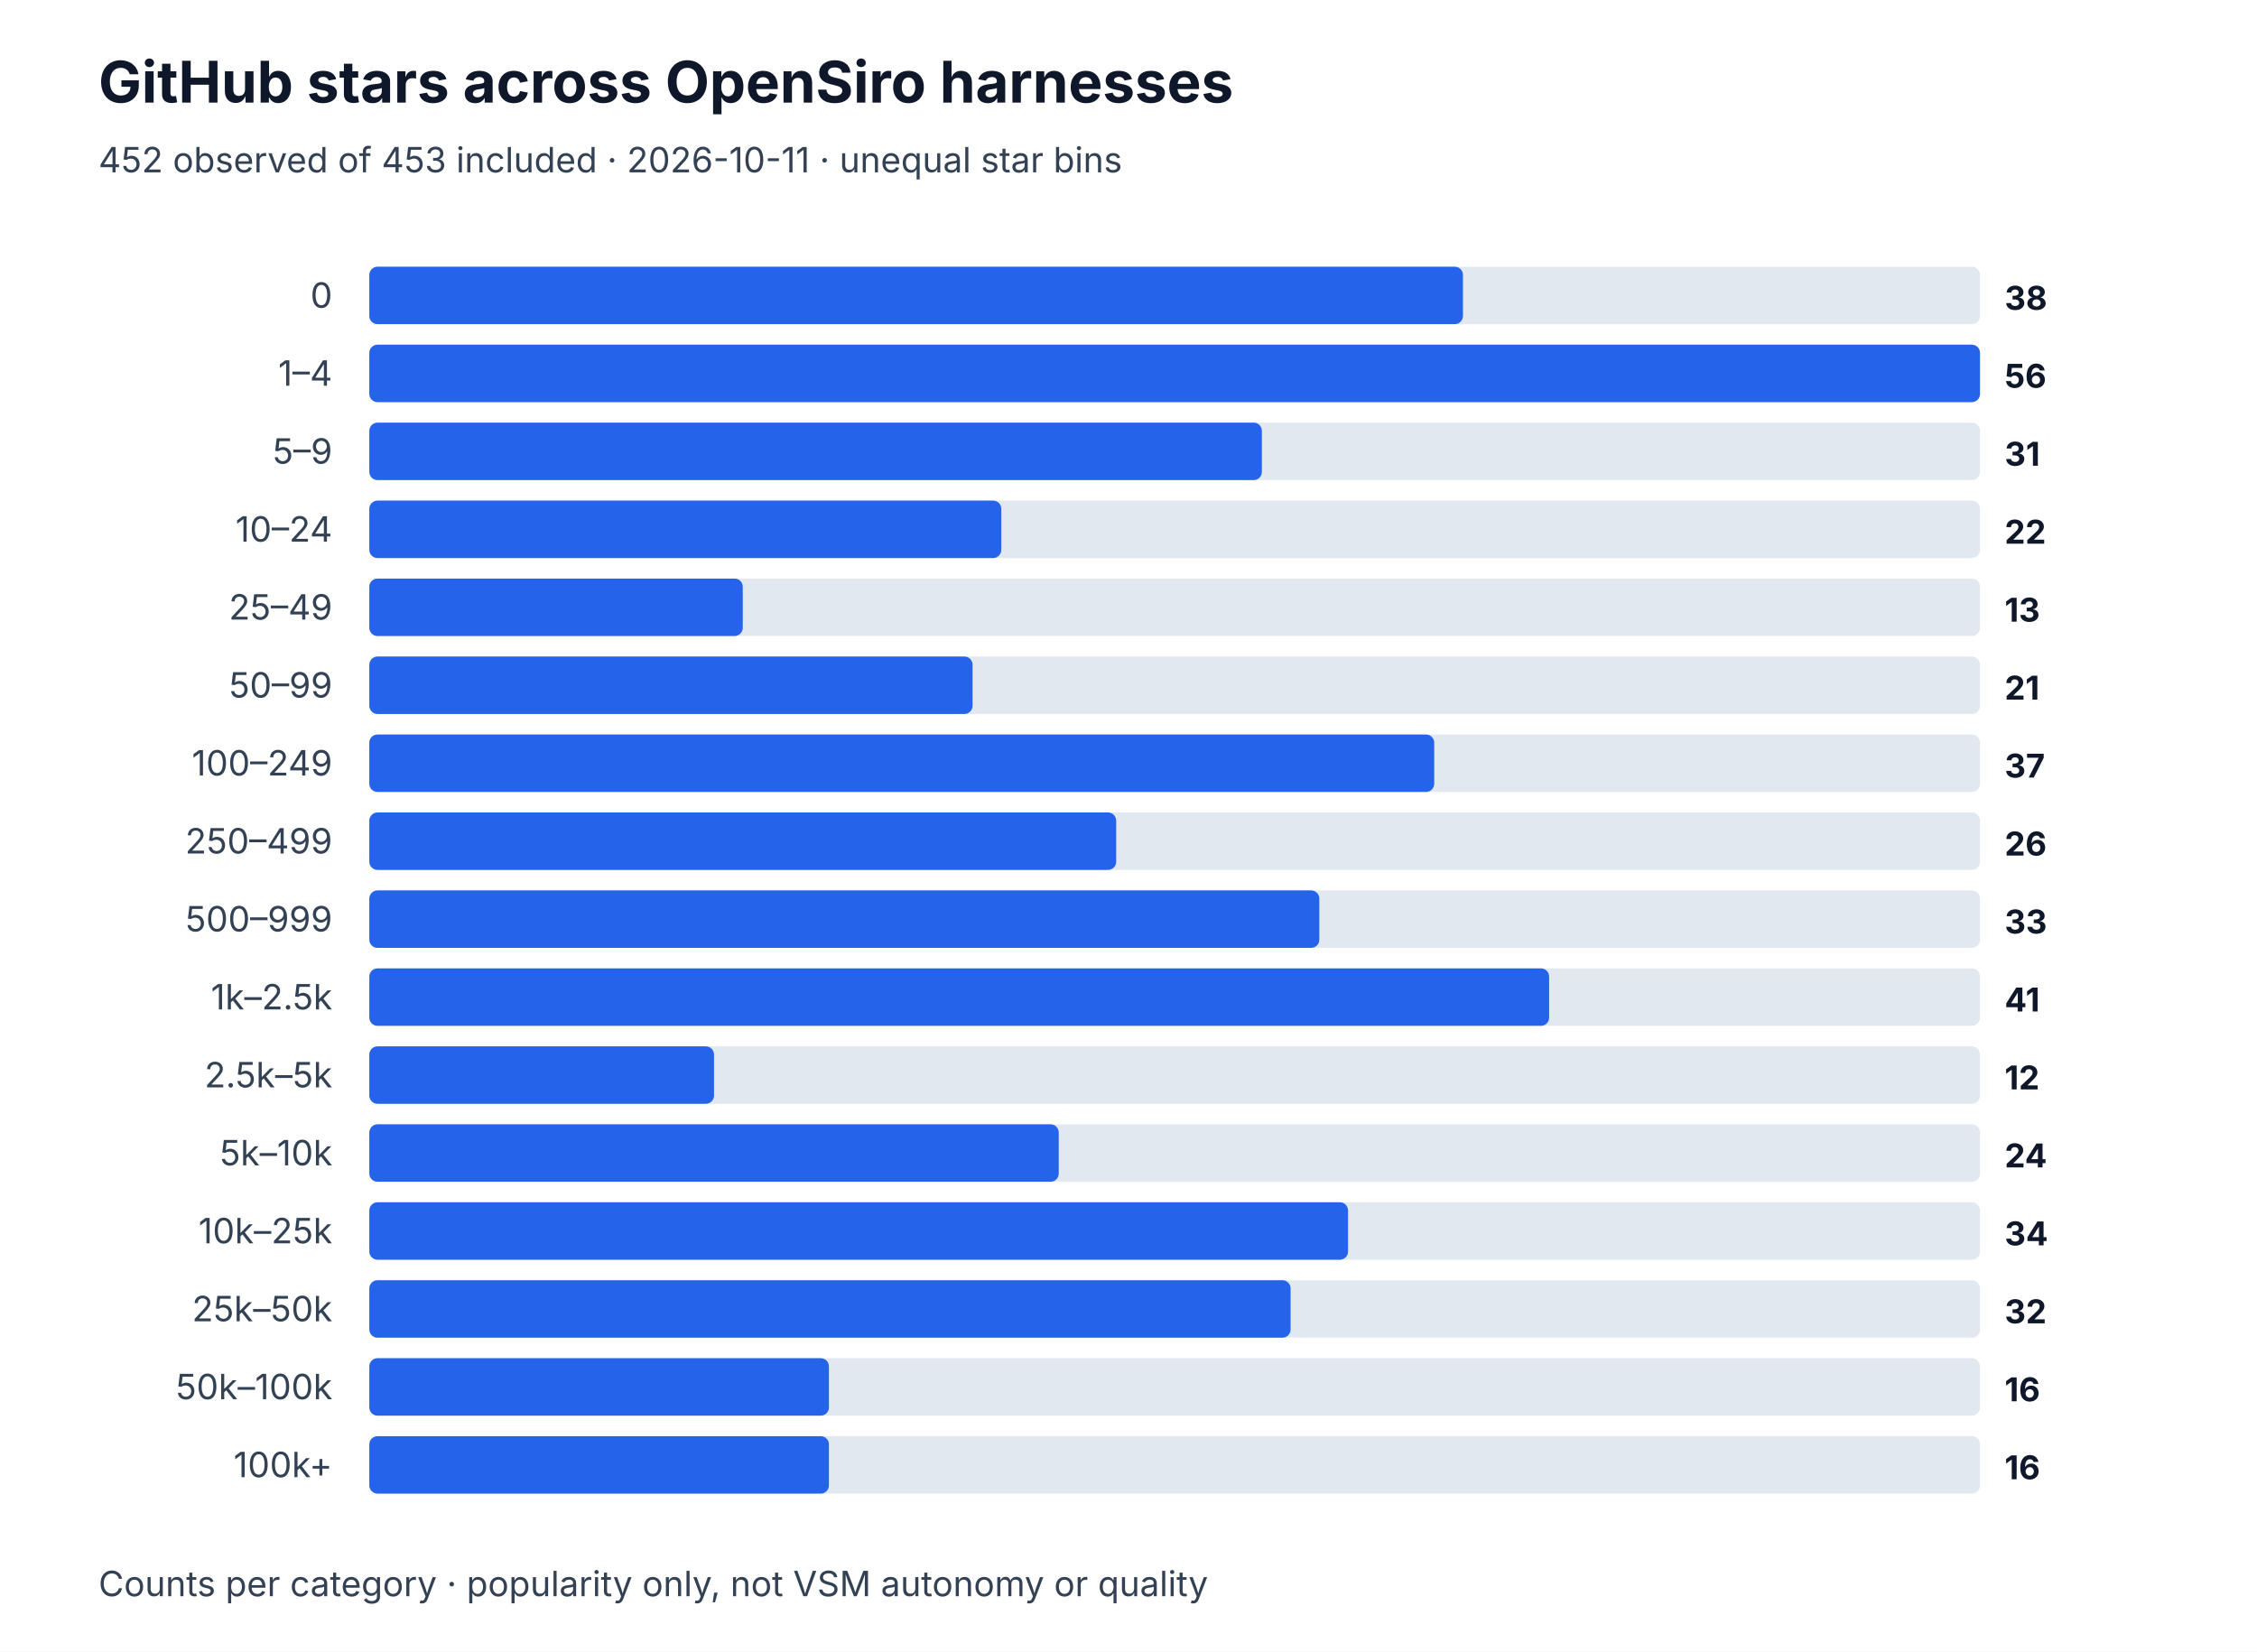
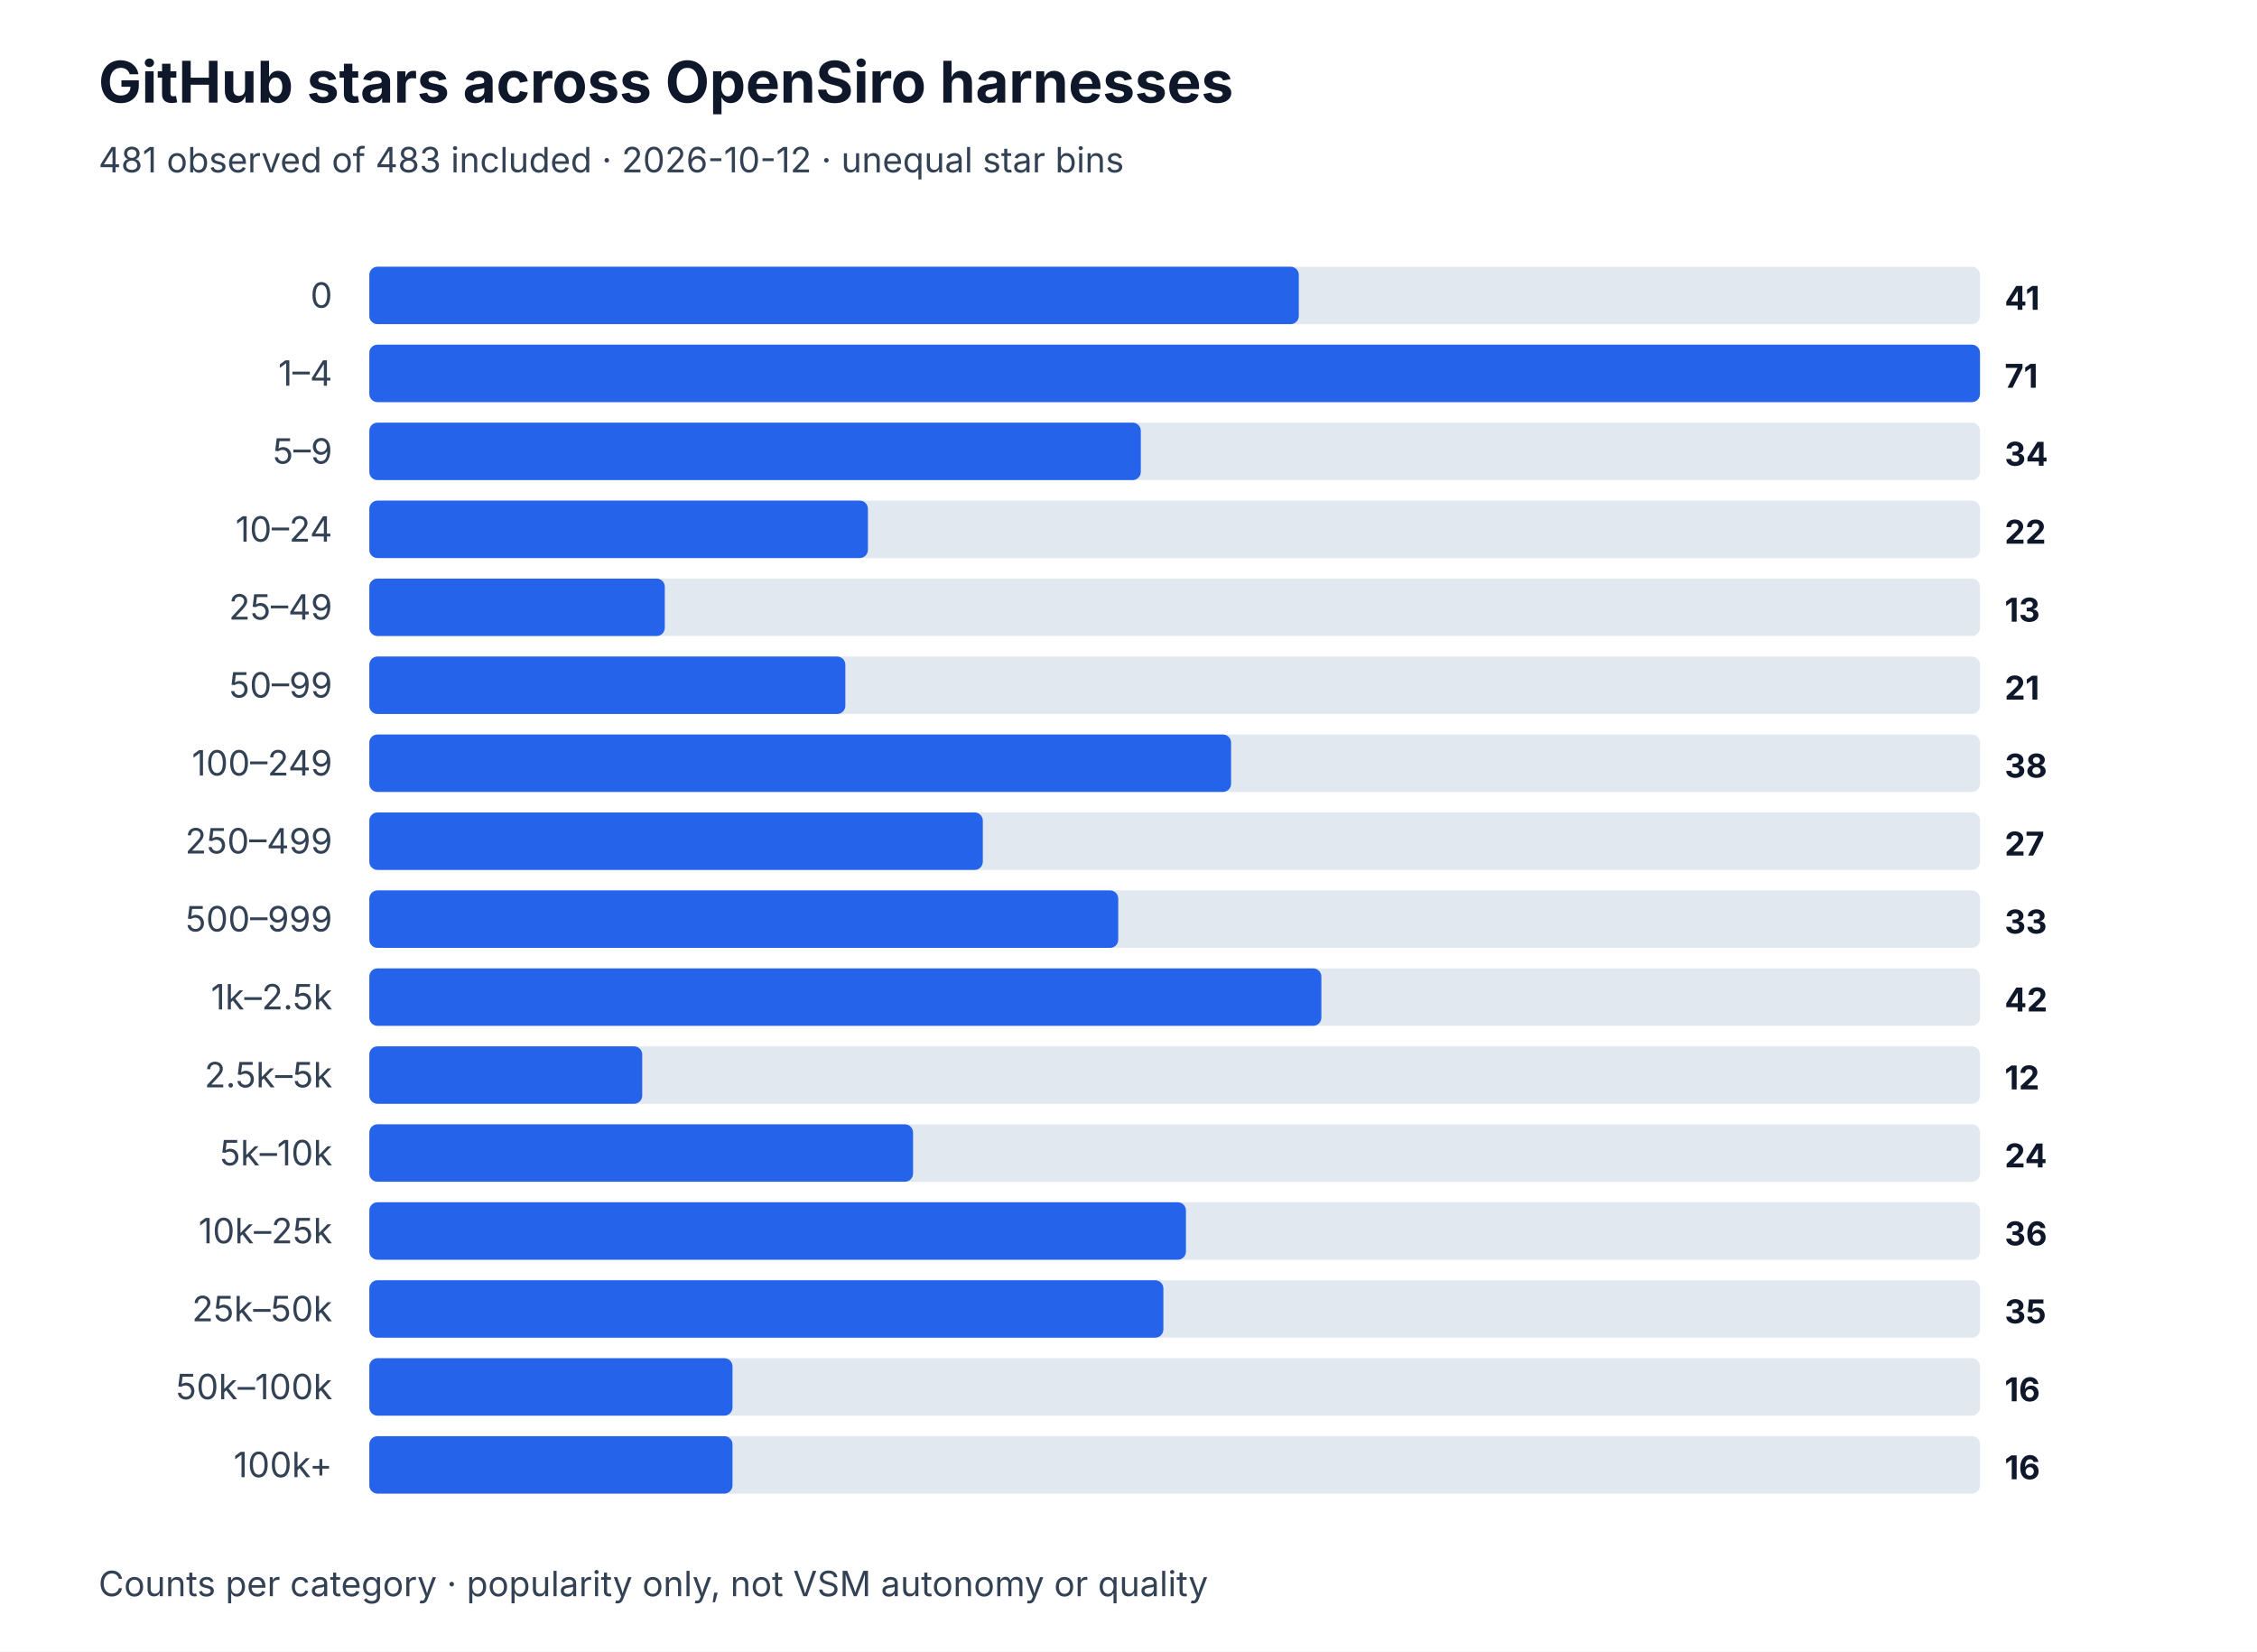
<svg xmlns="http://www.w3.org/2000/svg" viewBox="0 0 1100 805" role="img" aria-labelledby="title desc">
  <rect width="1100" height="805" fill="#ffffff" />
  <style>text{font-family:system-ui,-apple-system,Segoe UI,sans-serif} .axis{fill:#334155;font-size:17px} .value{fill:#0f172a;font-size:16px;font-weight:650}</style>
  <text x="48" y="50" fill="#0f172a" font-family="system-ui,-apple-system,Segoe UI,sans-serif" font-size="28" font-weight="700">GitHub stars across OpenSiro harnesses</text>
-   <text x="48" y="84" class="axis">452 observed of 453 included · 2026-10-11 · unequal star bins</text>
+   <text x="48" y="84" class="axis">481 observed of 483 included · 2026-10-12 · unequal star bins</text>
  <text class="axis" x="162" y="150" text-anchor="end">0</text>
  <rect x="180" y="130" width="785" height="28" rx="4" fill="#e2e8f0" />
-   <rect x="180" y="130" width="533" height="28" rx="4" fill="#2563eb" />
-   <text class="value" x="977" y="151">38</text>
+   <rect x="180" y="130" width="453" height="28" rx="4" fill="#2563eb" />
+   <text class="value" x="977" y="151">41</text>
  <text class="axis" x="162" y="188" text-anchor="end">1–4</text>
  <rect x="180" y="168" width="785" height="28" rx="4" fill="#e2e8f0" />
  <rect x="180" y="168" width="785" height="28" rx="4" fill="#2563eb" />
-   <text class="value" x="977" y="189">56</text>
+   <text class="value" x="977" y="189">71</text>
  <text class="axis" x="162" y="226" text-anchor="end">5–9</text>
  <rect x="180" y="206" width="785" height="28" rx="4" fill="#e2e8f0" />
-   <rect x="180" y="206" width="435" height="28" rx="4" fill="#2563eb" />
-   <text class="value" x="977" y="227">31</text>
+   <rect x="180" y="206" width="376" height="28" rx="4" fill="#2563eb" />
+   <text class="value" x="977" y="227">34</text>
  <text class="axis" x="162" y="264" text-anchor="end">10–24</text>
  <rect x="180" y="244" width="785" height="28" rx="4" fill="#e2e8f0" />
-   <rect x="180" y="244" width="308" height="28" rx="4" fill="#2563eb" />
+   <rect x="180" y="244" width="243" height="28" rx="4" fill="#2563eb" />
  <text class="value" x="977" y="265">22</text>
  <text class="axis" x="162" y="302" text-anchor="end">25–49</text>
  <rect x="180" y="282" width="785" height="28" rx="4" fill="#e2e8f0" />
-   <rect x="180" y="282" width="182" height="28" rx="4" fill="#2563eb" />
+   <rect x="180" y="282" width="144" height="28" rx="4" fill="#2563eb" />
  <text class="value" x="977" y="303">13</text>
  <text class="axis" x="162" y="340" text-anchor="end">50–99</text>
  <rect x="180" y="320" width="785" height="28" rx="4" fill="#e2e8f0" />
-   <rect x="180" y="320" width="294" height="28" rx="4" fill="#2563eb" />
+   <rect x="180" y="320" width="232" height="28" rx="4" fill="#2563eb" />
  <text class="value" x="977" y="341">21</text>
  <text class="axis" x="162" y="378" text-anchor="end">100–249</text>
  <rect x="180" y="358" width="785" height="28" rx="4" fill="#e2e8f0" />
-   <rect x="180" y="358" width="519" height="28" rx="4" fill="#2563eb" />
-   <text class="value" x="977" y="379">37</text>
+   <rect x="180" y="358" width="420" height="28" rx="4" fill="#2563eb" />
+   <text class="value" x="977" y="379">38</text>
  <text class="axis" x="162" y="416" text-anchor="end">250–499</text>
  <rect x="180" y="396" width="785" height="28" rx="4" fill="#e2e8f0" />
-   <rect x="180" y="396" width="364" height="28" rx="4" fill="#2563eb" />
-   <text class="value" x="977" y="417">26</text>
+   <rect x="180" y="396" width="299" height="28" rx="4" fill="#2563eb" />
+   <text class="value" x="977" y="417">27</text>
  <text class="axis" x="162" y="454" text-anchor="end">500–999</text>
  <rect x="180" y="434" width="785" height="28" rx="4" fill="#e2e8f0" />
-   <rect x="180" y="434" width="463" height="28" rx="4" fill="#2563eb" />
+   <rect x="180" y="434" width="365" height="28" rx="4" fill="#2563eb" />
  <text class="value" x="977" y="455">33</text>
  <text class="axis" x="162" y="492" text-anchor="end">1k–2.5k</text>
  <rect x="180" y="472" width="785" height="28" rx="4" fill="#e2e8f0" />
-   <rect x="180" y="472" width="575" height="28" rx="4" fill="#2563eb" />
-   <text class="value" x="977" y="493">41</text>
+   <rect x="180" y="472" width="464" height="28" rx="4" fill="#2563eb" />
+   <text class="value" x="977" y="493">42</text>
  <text class="axis" x="162" y="530" text-anchor="end">2.5k–5k</text>
  <rect x="180" y="510" width="785" height="28" rx="4" fill="#e2e8f0" />
-   <rect x="180" y="510" width="168" height="28" rx="4" fill="#2563eb" />
+   <rect x="180" y="510" width="133" height="28" rx="4" fill="#2563eb" />
  <text class="value" x="977" y="531">12</text>
  <text class="axis" x="162" y="568" text-anchor="end">5k–10k</text>
  <rect x="180" y="548" width="785" height="28" rx="4" fill="#e2e8f0" />
-   <rect x="180" y="548" width="336" height="28" rx="4" fill="#2563eb" />
+   <rect x="180" y="548" width="265" height="28" rx="4" fill="#2563eb" />
  <text class="value" x="977" y="569">24</text>
  <text class="axis" x="162" y="606" text-anchor="end">10k–25k</text>
  <rect x="180" y="586" width="785" height="28" rx="4" fill="#e2e8f0" />
-   <rect x="180" y="586" width="477" height="28" rx="4" fill="#2563eb" />
-   <text class="value" x="977" y="607">34</text>
+   <rect x="180" y="586" width="398" height="28" rx="4" fill="#2563eb" />
+   <text class="value" x="977" y="607">36</text>
  <text class="axis" x="162" y="644" text-anchor="end">25k–50k</text>
  <rect x="180" y="624" width="785" height="28" rx="4" fill="#e2e8f0" />
-   <rect x="180" y="624" width="449" height="28" rx="4" fill="#2563eb" />
-   <text class="value" x="977" y="645">32</text>
+   <rect x="180" y="624" width="387" height="28" rx="4" fill="#2563eb" />
+   <text class="value" x="977" y="645">35</text>
  <text class="axis" x="162" y="682" text-anchor="end">50k–100k</text>
  <rect x="180" y="662" width="785" height="28" rx="4" fill="#e2e8f0" />
-   <rect x="180" y="662" width="224" height="28" rx="4" fill="#2563eb" />
+   <rect x="180" y="662" width="177" height="28" rx="4" fill="#2563eb" />
  <text class="value" x="977" y="683">16</text>
  <text class="axis" x="162" y="720" text-anchor="end">100k+</text>
  <rect x="180" y="700" width="785" height="28" rx="4" fill="#e2e8f0" />
-   <rect x="180" y="700" width="224" height="28" rx="4" fill="#2563eb" />
+   <rect x="180" y="700" width="177" height="28" rx="4" fill="#2563eb" />
  <text class="value" x="977" y="721">16</text>
  <text x="48" y="778" class="axis">Counts per category · popularity only, not VSM autonomy or quality</text>
</svg>
